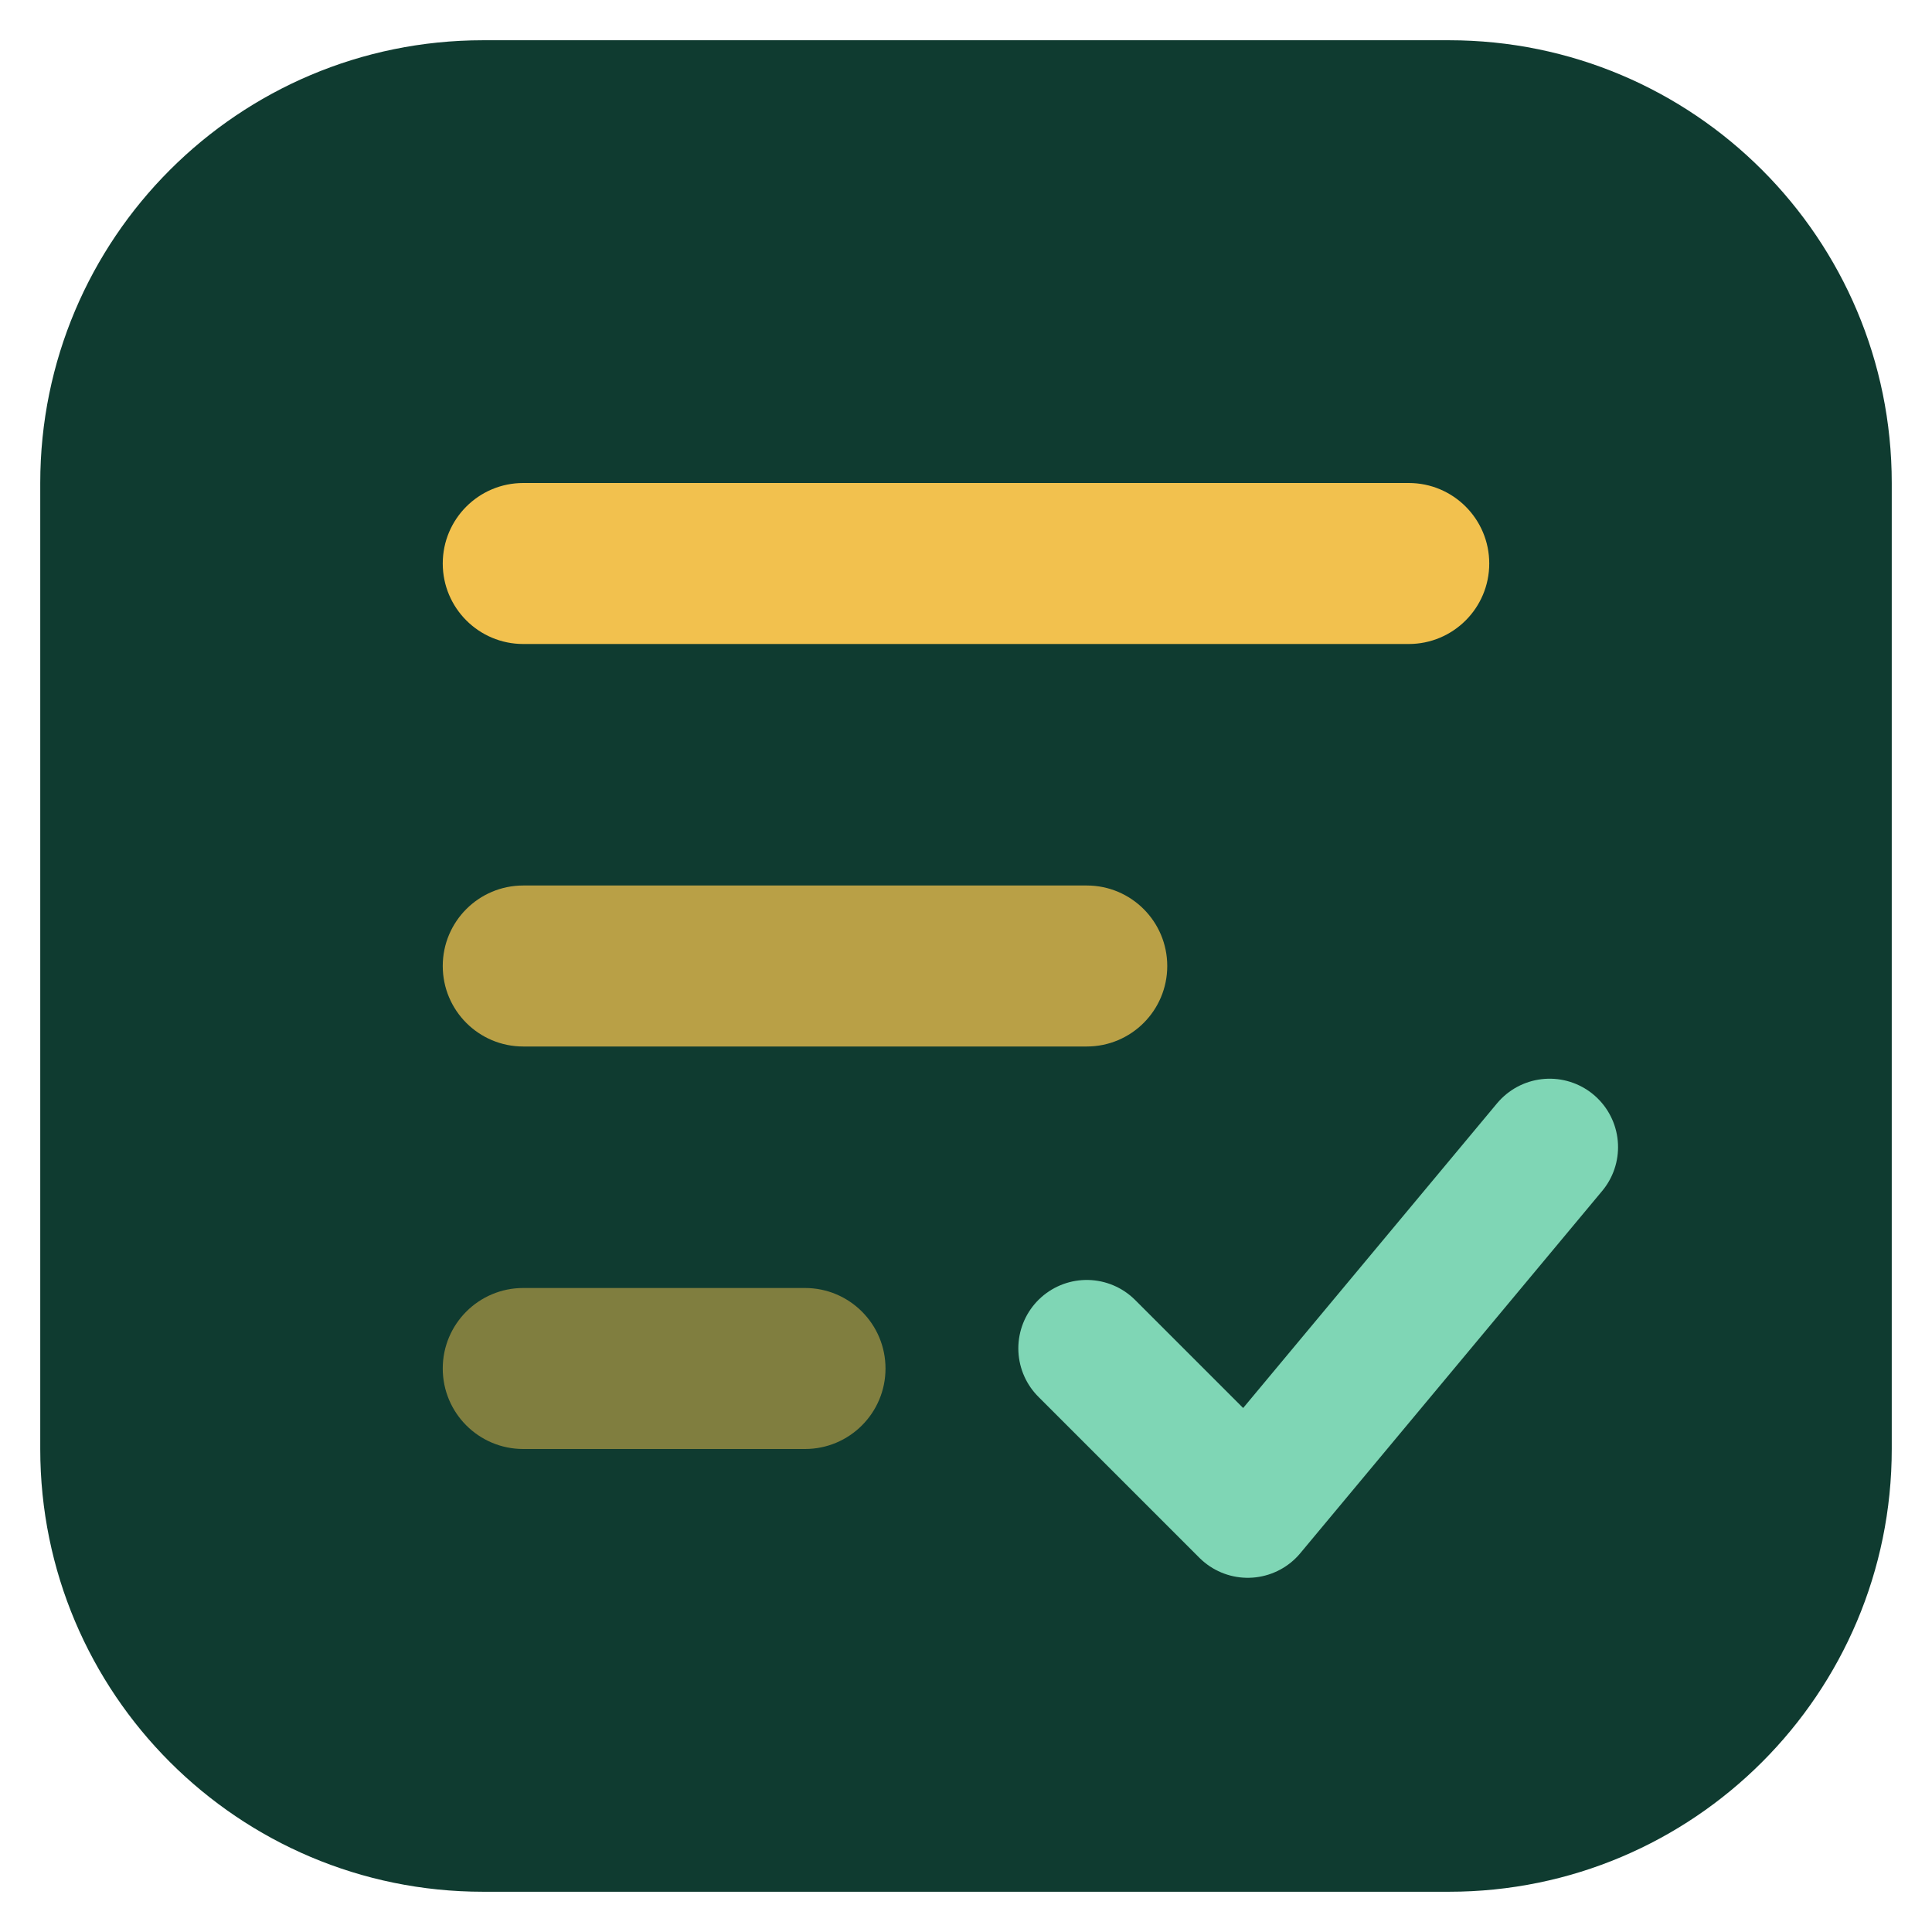
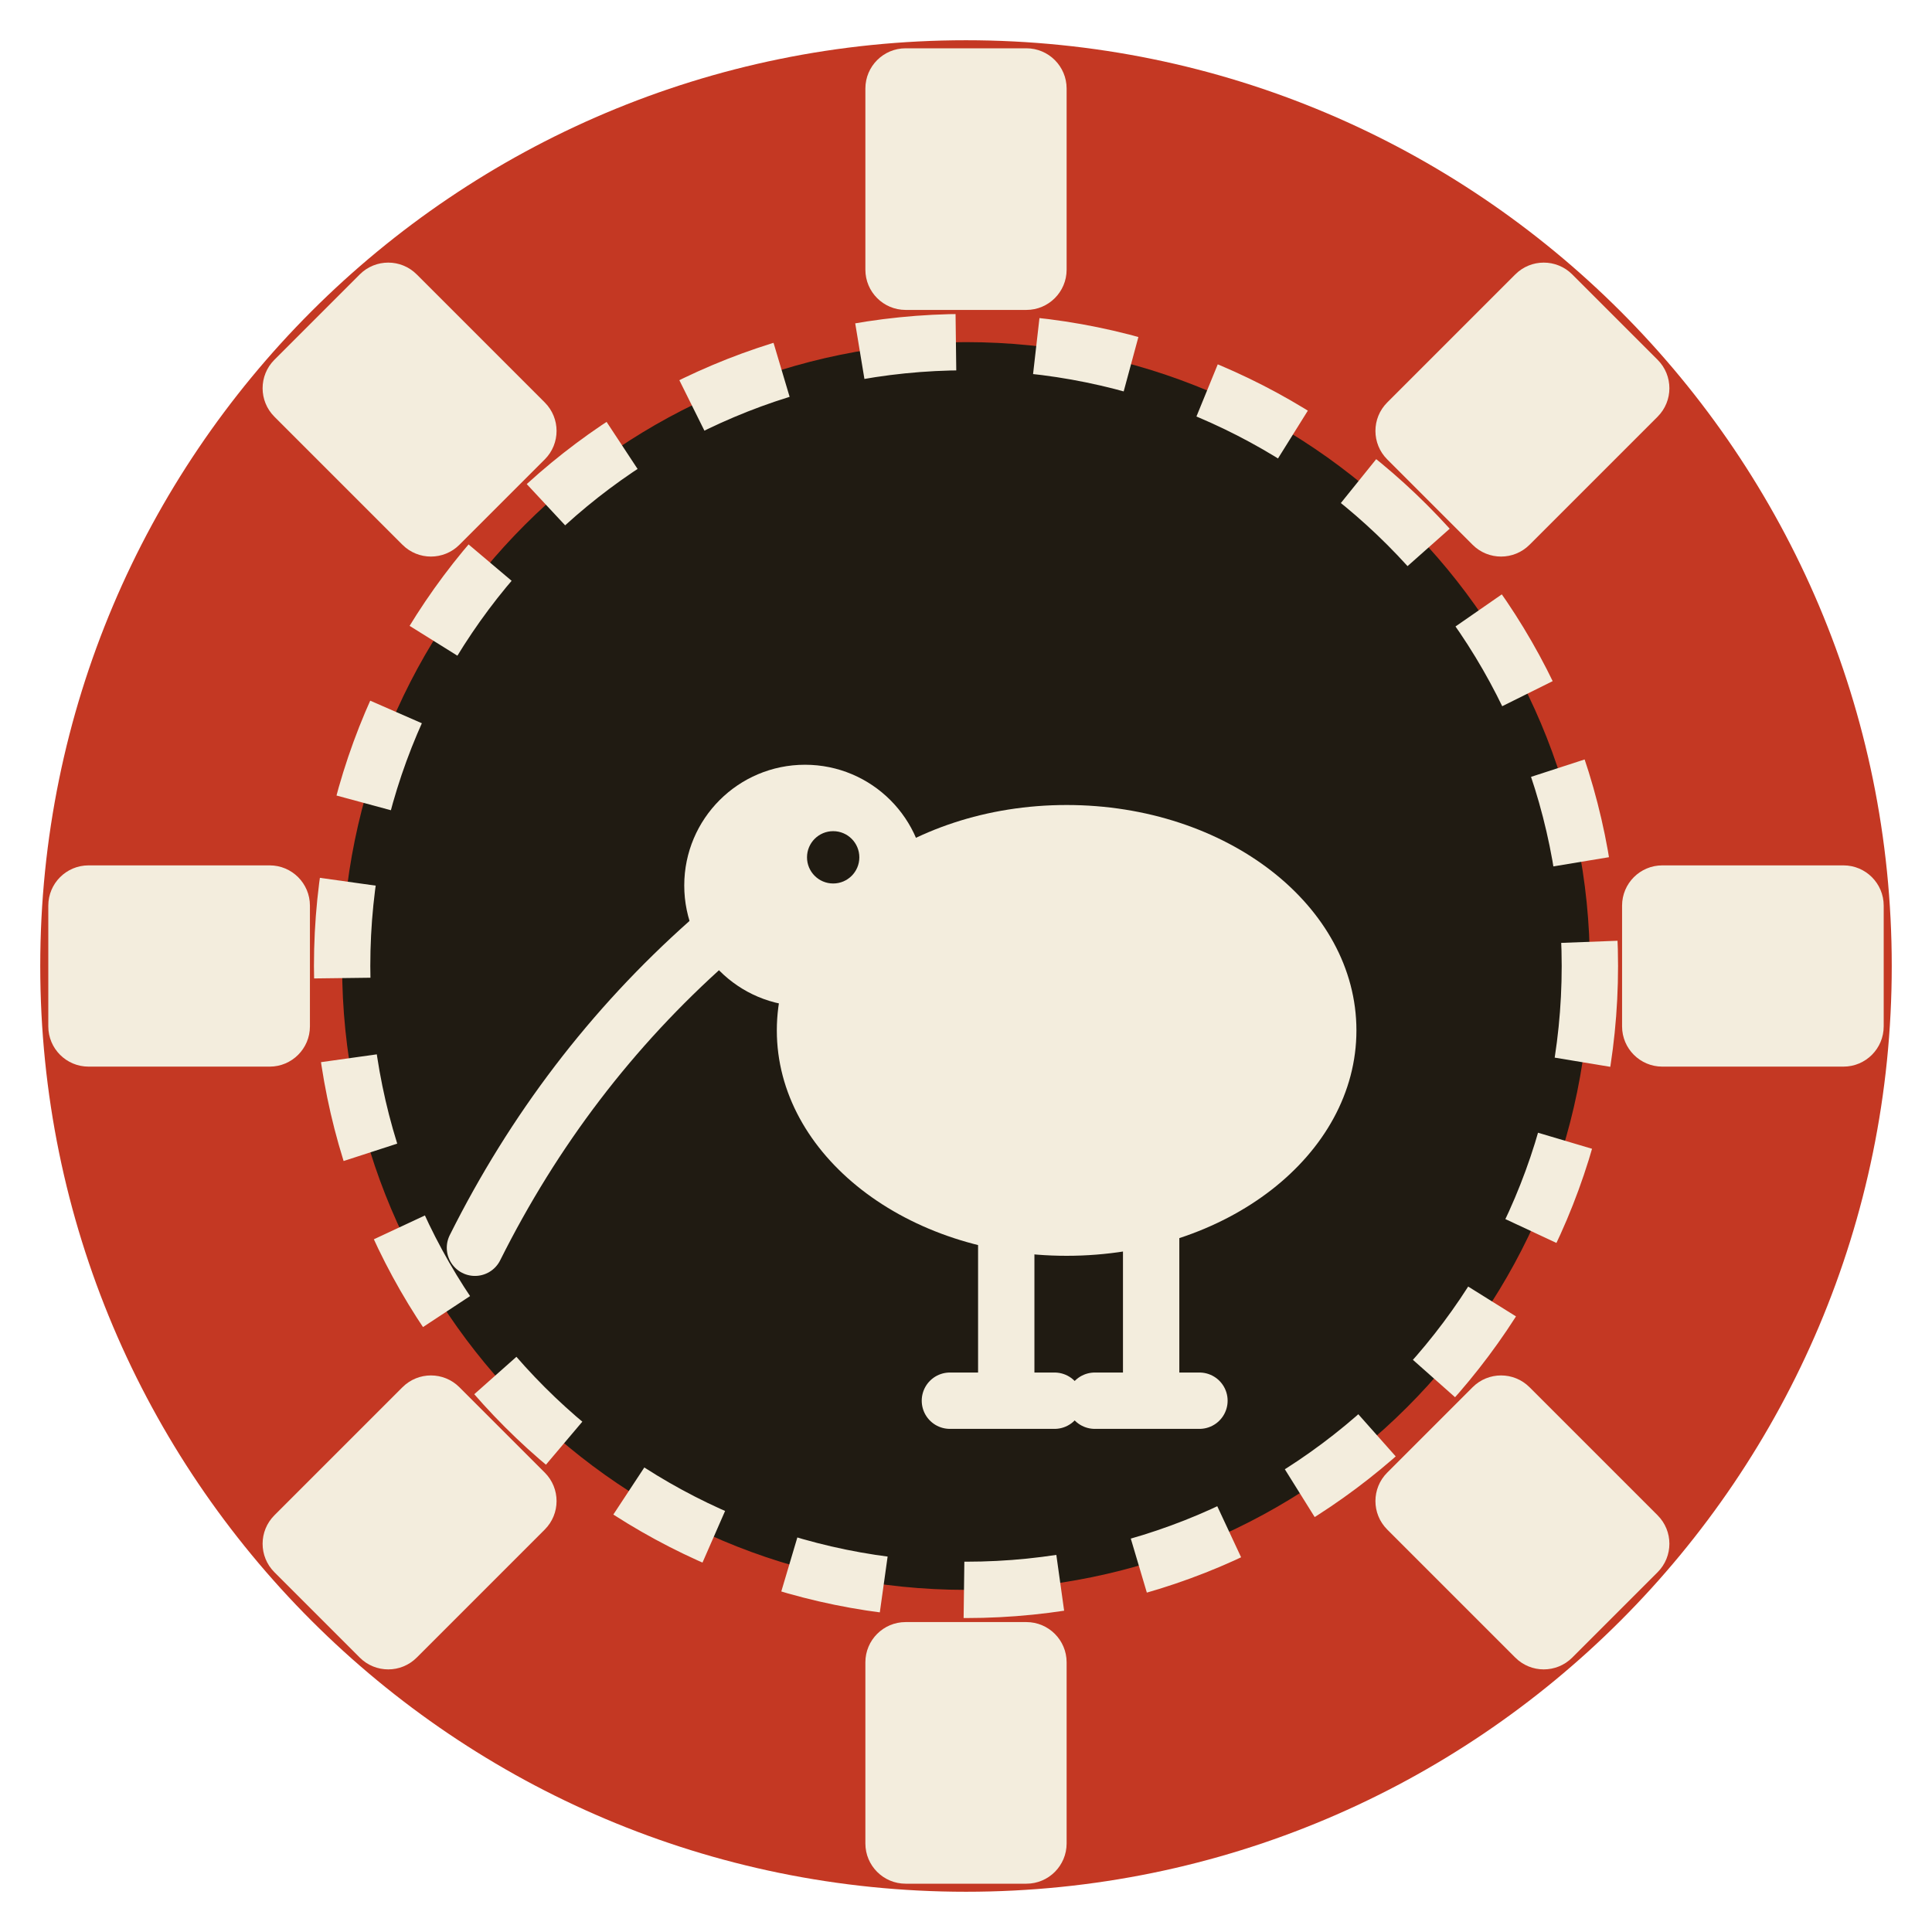
<svg xmlns="http://www.w3.org/2000/svg" viewBox="0 0 48 48">
-   <rect x="1" y="1" width="46" height="46" rx="11" fill="#0F3B30" />
-   <rect x="11" y="12" width="26" height="4" rx="2" fill="#F2C14E" />
-   <rect x="11" y="22" width="18" height="4" rx="2" fill="#F2C14E" opacity=".75" />
-   <rect x="11" y="32" width="11" height="4" rx="2" fill="#F2C14E" opacity=".5" />
-   <path d="M27 33.5l4 4 7.5-9" fill="none" stroke="#7FD6B5" stroke-width="3.4" stroke-linecap="round" stroke-linejoin="round" />
+   <circle cx="24" cy="24" r="23" fill="#C43823" />
+   <g fill="#F3EDDD">
+     <rect x="21.5" y="1.2" width="5" height="6.5" rx="1" transform="rotate(0 24 24)" />
+     <rect x="21.5" y="1.2" width="5" height="6.5" rx="1" transform="rotate(45 24 24)" />
+     <rect x="21.5" y="1.2" width="5" height="6.5" rx="1" transform="rotate(90 24 24)" />
+     <rect x="21.5" y="1.2" width="5" height="6.5" rx="1" transform="rotate(135 24 24)" />
+     <rect x="21.5" y="1.2" width="5" height="6.5" rx="1" transform="rotate(180 24 24)" />
+     <rect x="21.5" y="1.2" width="5" height="6.5" rx="1" transform="rotate(225 24 24)" />
+     <rect x="21.5" y="1.2" width="5" height="6.5" rx="1" transform="rotate(270 24 24)" />
+     <rect x="21.5" y="1.2" width="5" height="6.5" rx="1" transform="rotate(315 24 24)" />
+   </g>
+   <circle cx="24" cy="24" r="15.5" fill="#201B12" stroke="#F3EDDD" stroke-width="1.4" stroke-dasharray="2.4 2" />
+   <g fill="#F3EDDD">
+     <ellipse cx="26.5" cy="25.6" rx="7.2" ry="5.6" />
+     <circle cx="20" cy="22" r="3" />
+   </g>
+   <circle cx="20.7" cy="21.3" r=".65" fill="#201B12" />
+   <path d="M17.6 23.4Q14 26.6 11.8 31M25 30.6v4.2M28.6 30.6v4.2M23.6 34.8h2.6M27.2 34.8h2.6" fill="none" stroke="#F3EDDD" stroke-width="1.4" stroke-linecap="round" />
</svg>
